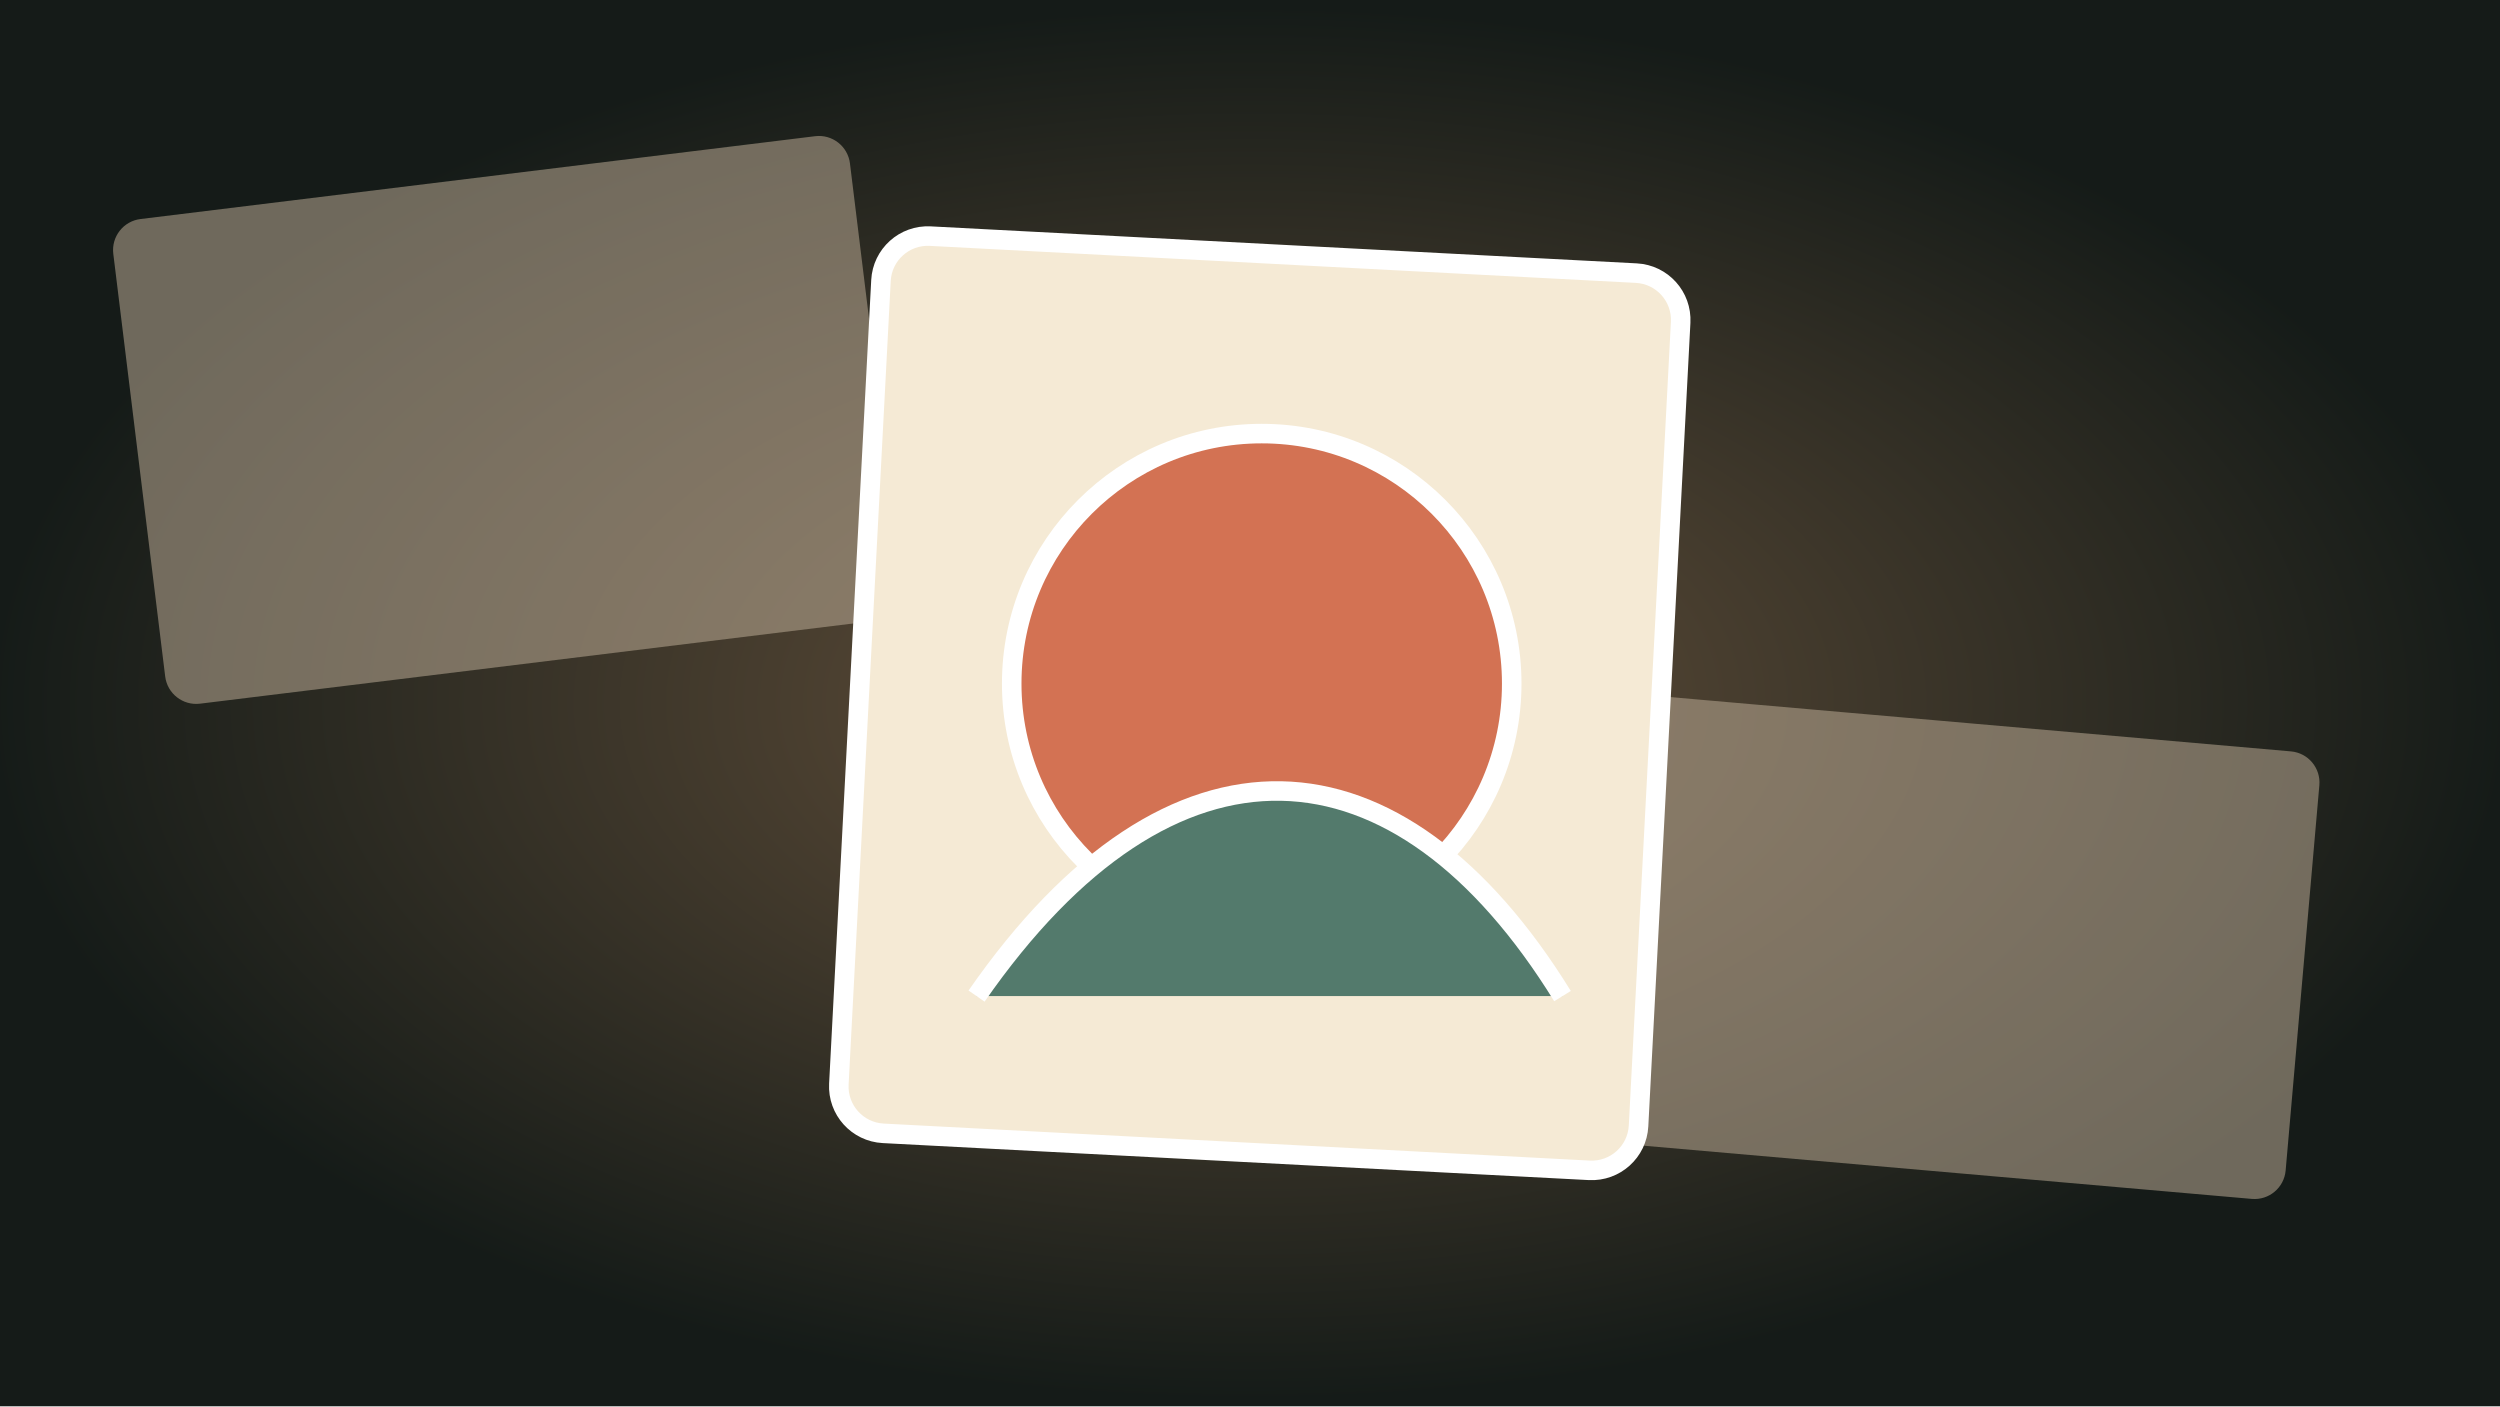
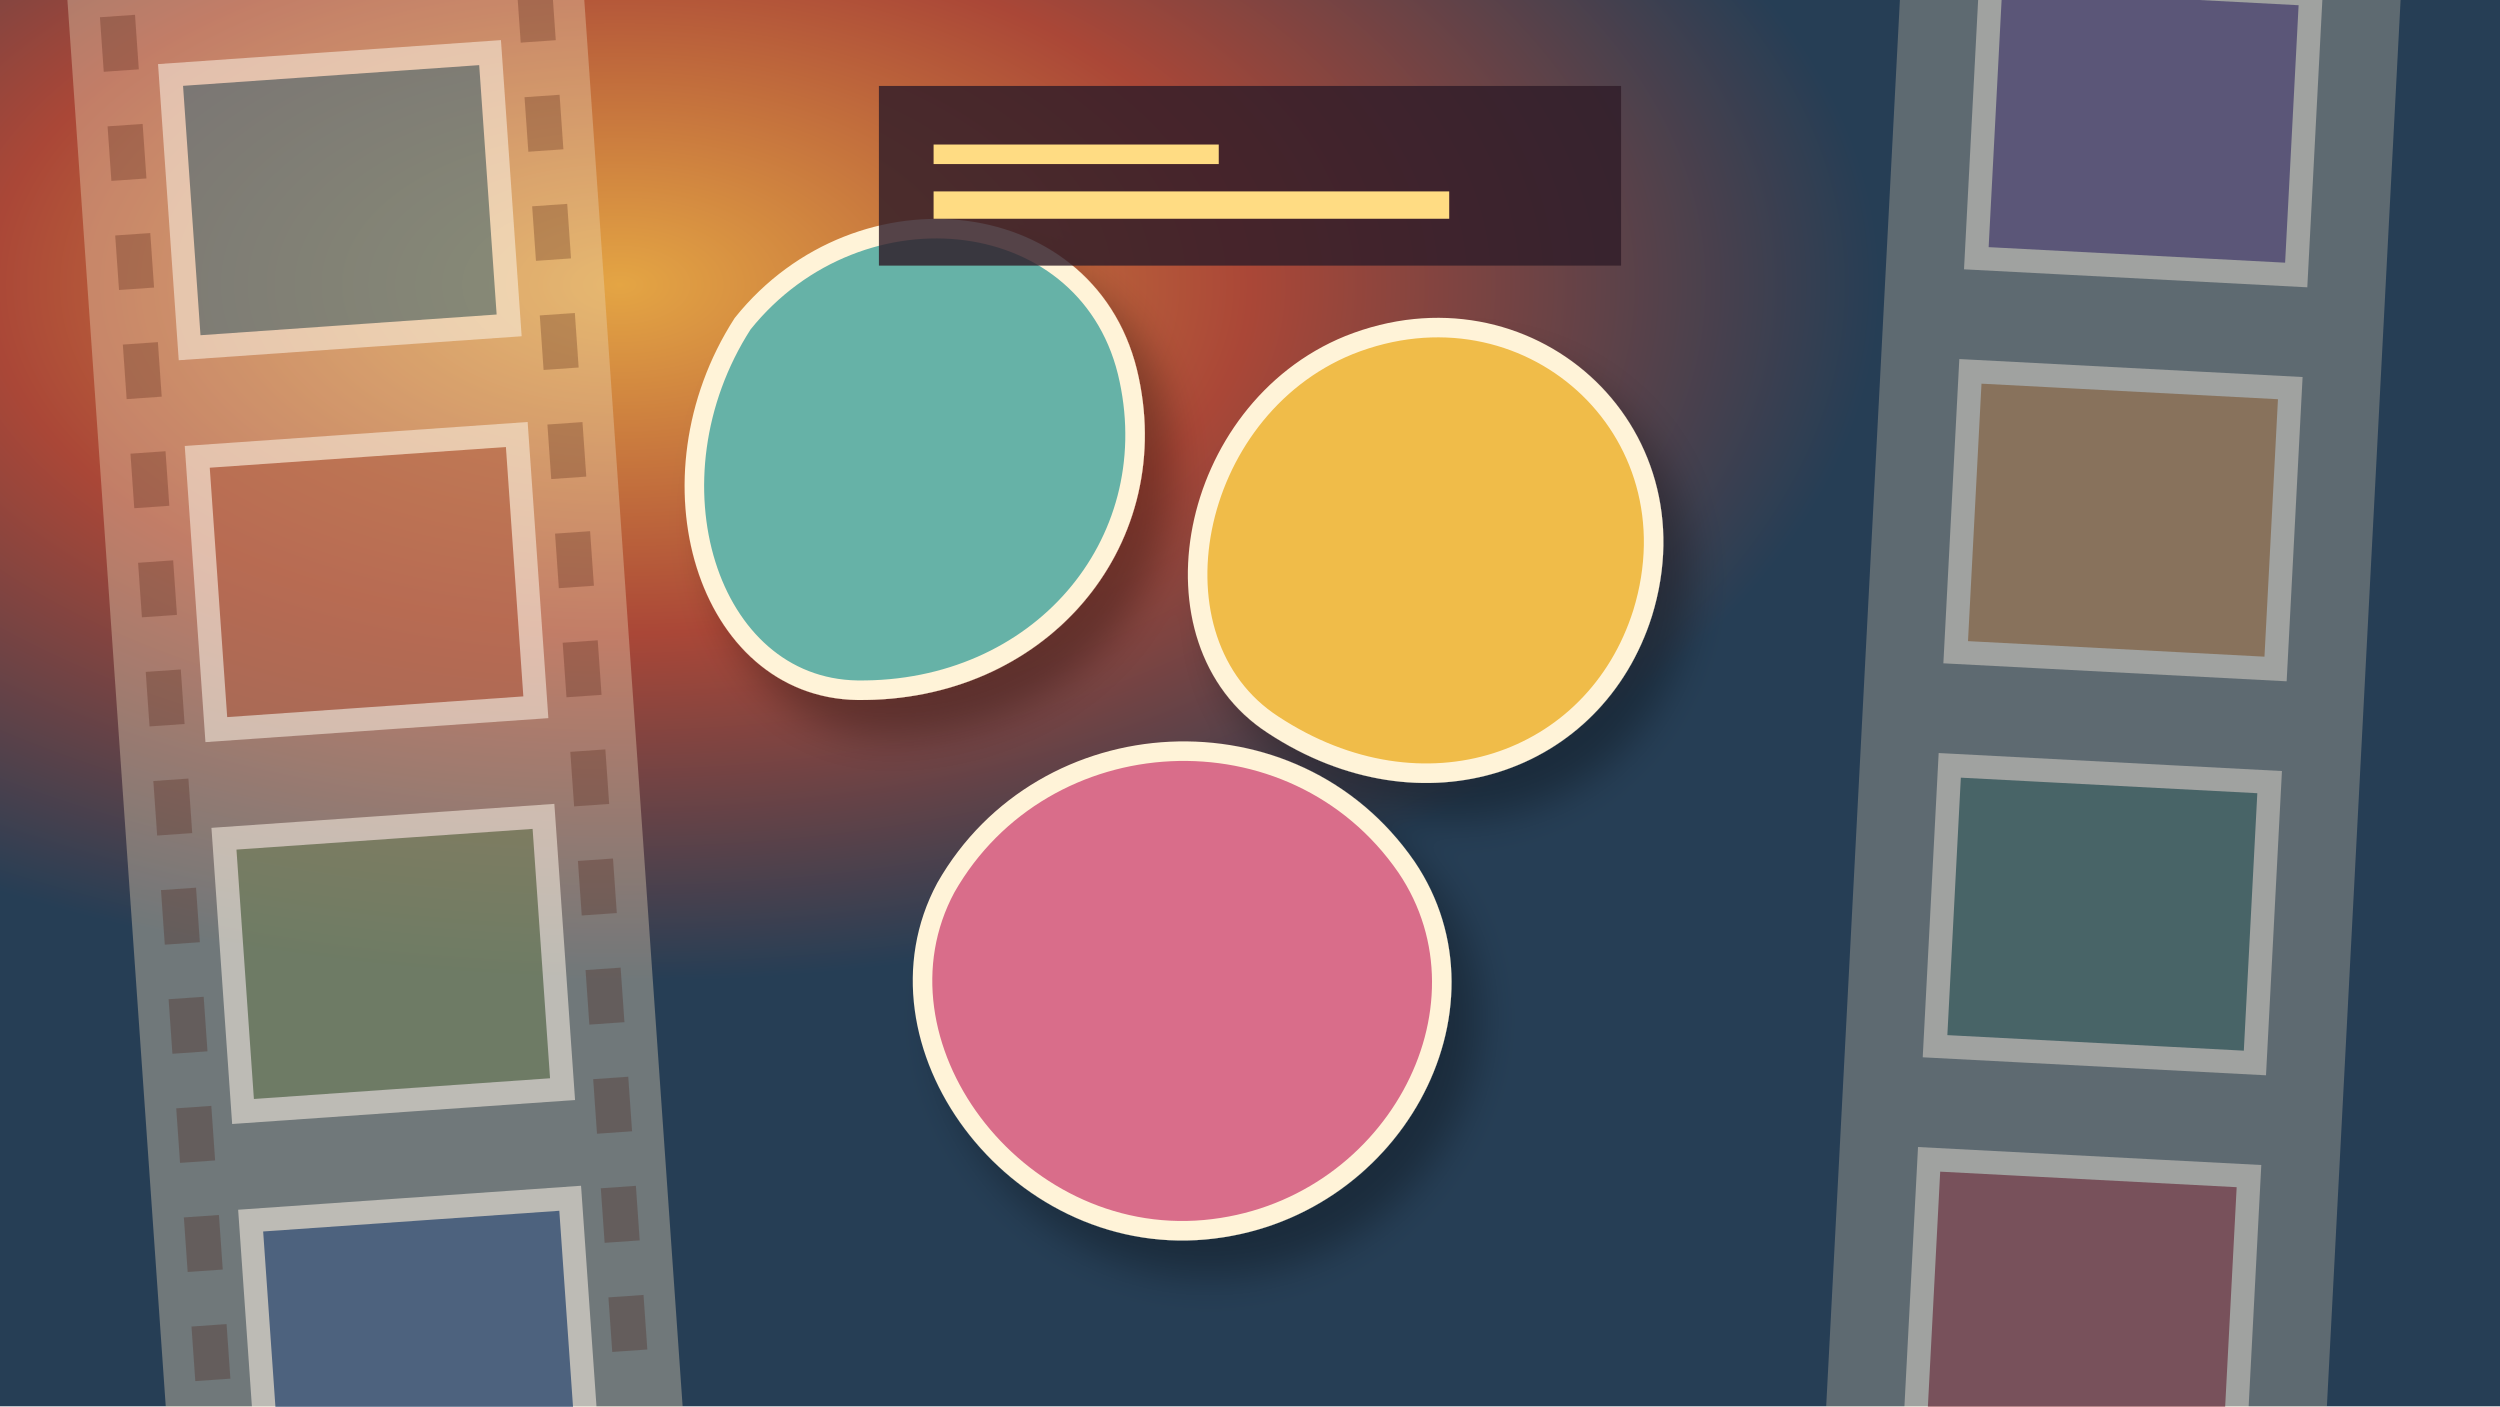
<svg xmlns="http://www.w3.org/2000/svg" viewBox="0 0 640 360" role="img" aria-labelledby="title">
  <defs>
-     <radialGradient id="bg">
-       <stop stop-color="#66523c" />
-       <stop offset="1" stop-color="#151b18" />
+     <radialGradient id="bg" cx="25%" cy="20%">
+       <stop stop-color="#e4a544" />
+       <stop offset=".5" stop-color="#aa4737" />
+       <stop offset="1" stop-color="#263e55" />
    </radialGradient>
+     <filter id="shadow">
+       <feDropShadow dx="7" dy="9" stdDeviation="5" flood-opacity=".3" />
+     </filter>
  </defs>
  <rect width="640" height="360" fill="url(#bg)" />
-   <g opacity=".55" fill="#b9aa94">
-     <rect x="35" y="45" width="190" height="125" rx="8" transform="rotate(-7 130 108)" />
-     <rect x="410" y="185" width="180" height="115" rx="8" transform="rotate(5 500 240)" />
+   <g transform="rotate(-4 95 180)" opacity=".72">
+     <rect x="30" y="-20" width="132" height="410" rx="5" fill="#ead6b7" opacity=".52" />
+     <g fill="#693d2d" opacity=".45">
+       <path d="M38 0h9v14h-9zm107 0h9v14h-9zM38 28h9v14h-9zm107 0h9v14h-9zM38 56h9v14h-9zm107 0h9v14h-9zM38 84h9v14h-9zm107 0h9v14h-9zM38 112h9v14h-9zm107 0h9v14h-9zM38 140h9v14h-9zm107 0h9v14h-9zM38 168h9v14h-9zm107 0h9v14h-9zM38 196h9v14h-9zm107 0h9v14h-9zM38 224h9v14h-9zm107 0h9v14h-9zM38 252h9v14h-9zm107 0h9v14h-9zM38 280h9v14h-9zm107 0h9v14h-9zM38 308h9v14h-9zm107 0h9v14h-9zM38 336h9v14h-9zm107 0h9v14h-9z" />
+     </g>
+     <g stroke="#f7ebda" stroke-width="6">
+       <rect x="55" y="16" width="82" height="70" fill="#67858a" />
+       <rect x="55" y="114" width="82" height="70" fill="#bd785d" />
+       <rect x="55" y="212" width="82" height="70" fill="#89936b" />
+       <rect x="55" y="310" width="82" height="70" fill="#5b708d" />
+     </g>
  </g>
-   <g fill="#f5ead5" stroke="#fff" stroke-width="5">
-     <rect x="220" y="65" width="205" height="230" rx="12" transform="rotate(3 322 180)" />
-     <circle cx="323" cy="175" r="64" fill="#d37253" />
-     <path d="M250 255c50-72 108-68 150 0" fill="#537a6c" />
+   <g transform="rotate(3 520 180)" opacity=".58">
+     <rect x="477" y="-25" width="128" height="420" rx="5" fill="#e8d5b7" opacity=".5" />
+     <g stroke="#f8ead5" stroke-width="6">
+       <rect x="500" y="-5" width="82" height="72" fill="#826891" />
+       <rect x="500" y="96" width="82" height="72" fill="#cf9860" />
+       <rect x="500" y="197" width="82" height="72" fill="#607f74" />
+       <rect x="500" y="298" width="82" height="72" fill="#b45e5e" />
+     </g>
  </g>
+   <g filter="url(#shadow)" stroke="#fff3d8" stroke-width="5">
+     <path d="M196 77c35-33 93-18 96 28 3 43-34 76-80 69-38-6-47-61-16-97z" fill="#66b2a7" transform="rotate(-8 235 122)" />
+     <path d="M337 94c42-25 92 7 85 56-6 40-47 62-89 43-36-16-34-76 4-99z" fill="#f0bc49" transform="rotate(9 377 144)" />
+     <path d="M245 223c28-42 92-41 118 3 22 38-10 88-58 89-49 1-84-54-60-92z" fill="#d96d8a" transform="rotate(-4 304 266)" />
+   </g>
+   <rect x="225" y="22" width="190" height="46" fill="#301c28" opacity=".82" />
+   <path d="M239 37h73v5h-73zm0 12h132v7H239z" fill="#ffdc83" />
</svg>
